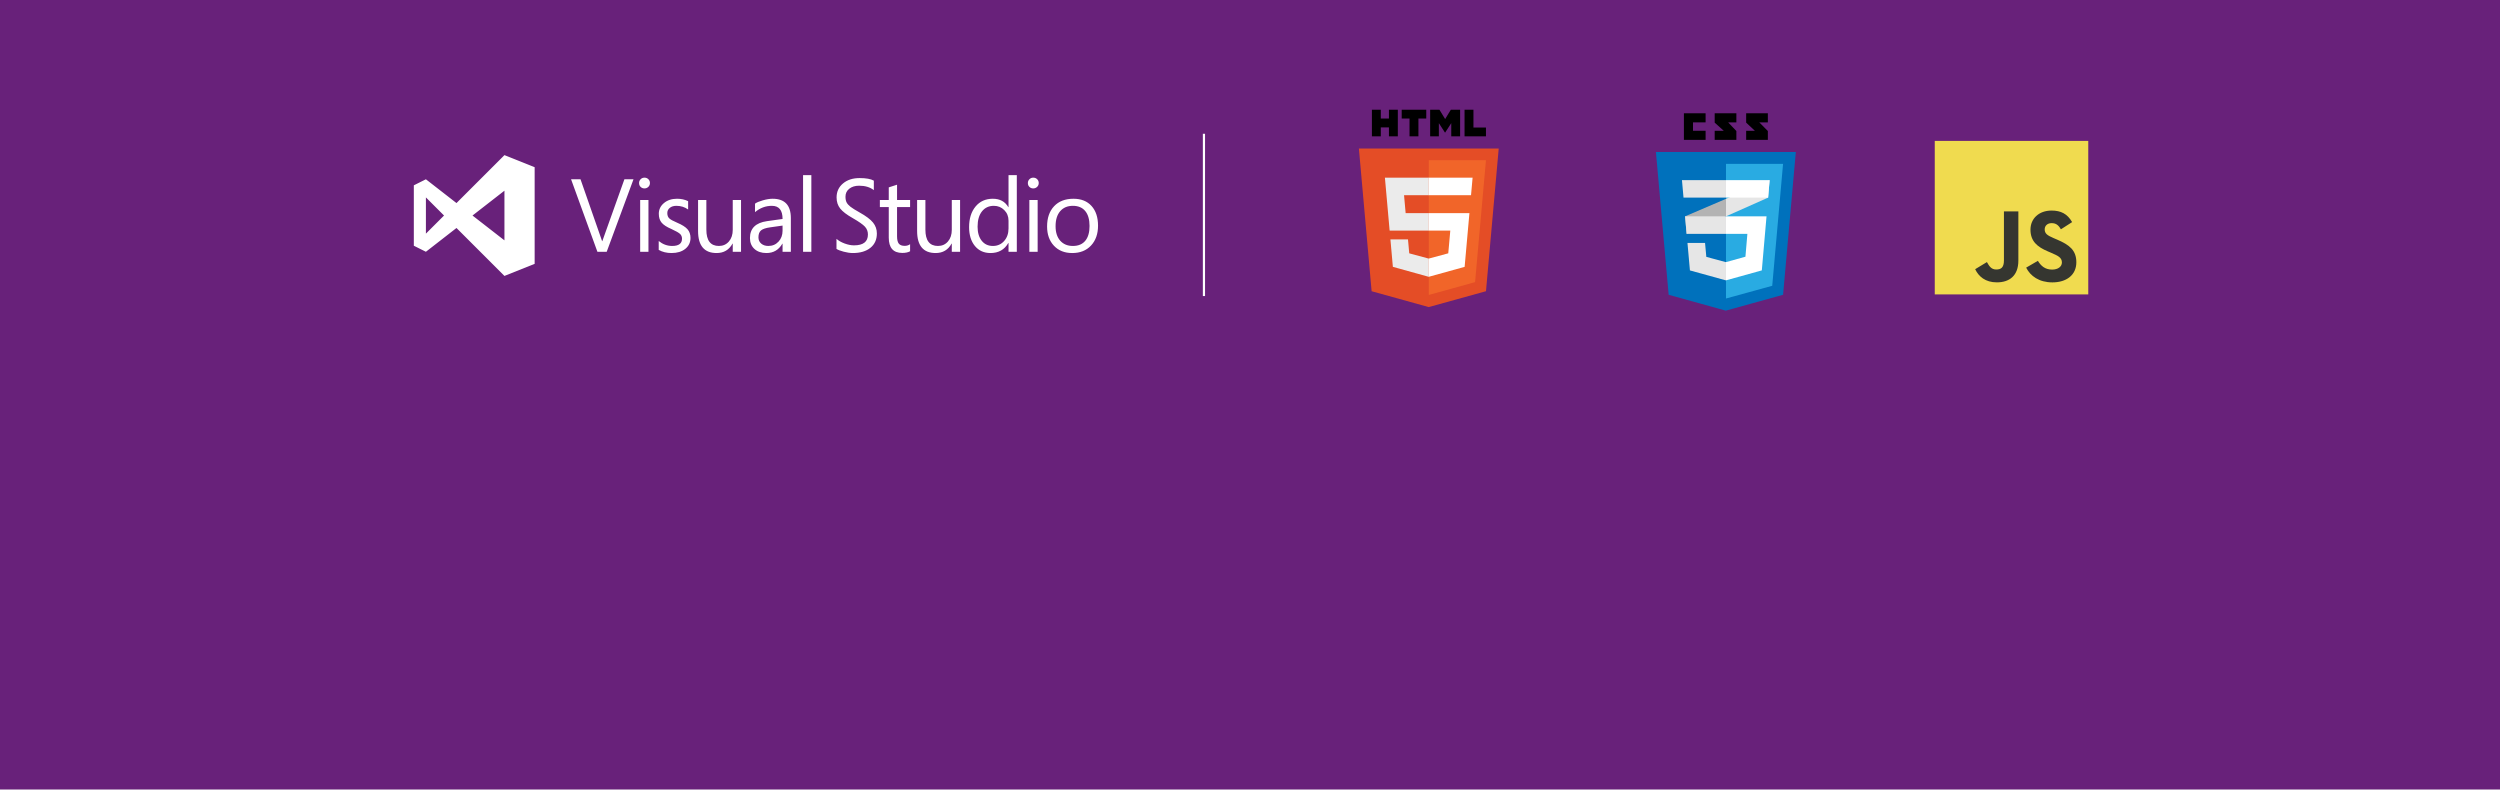
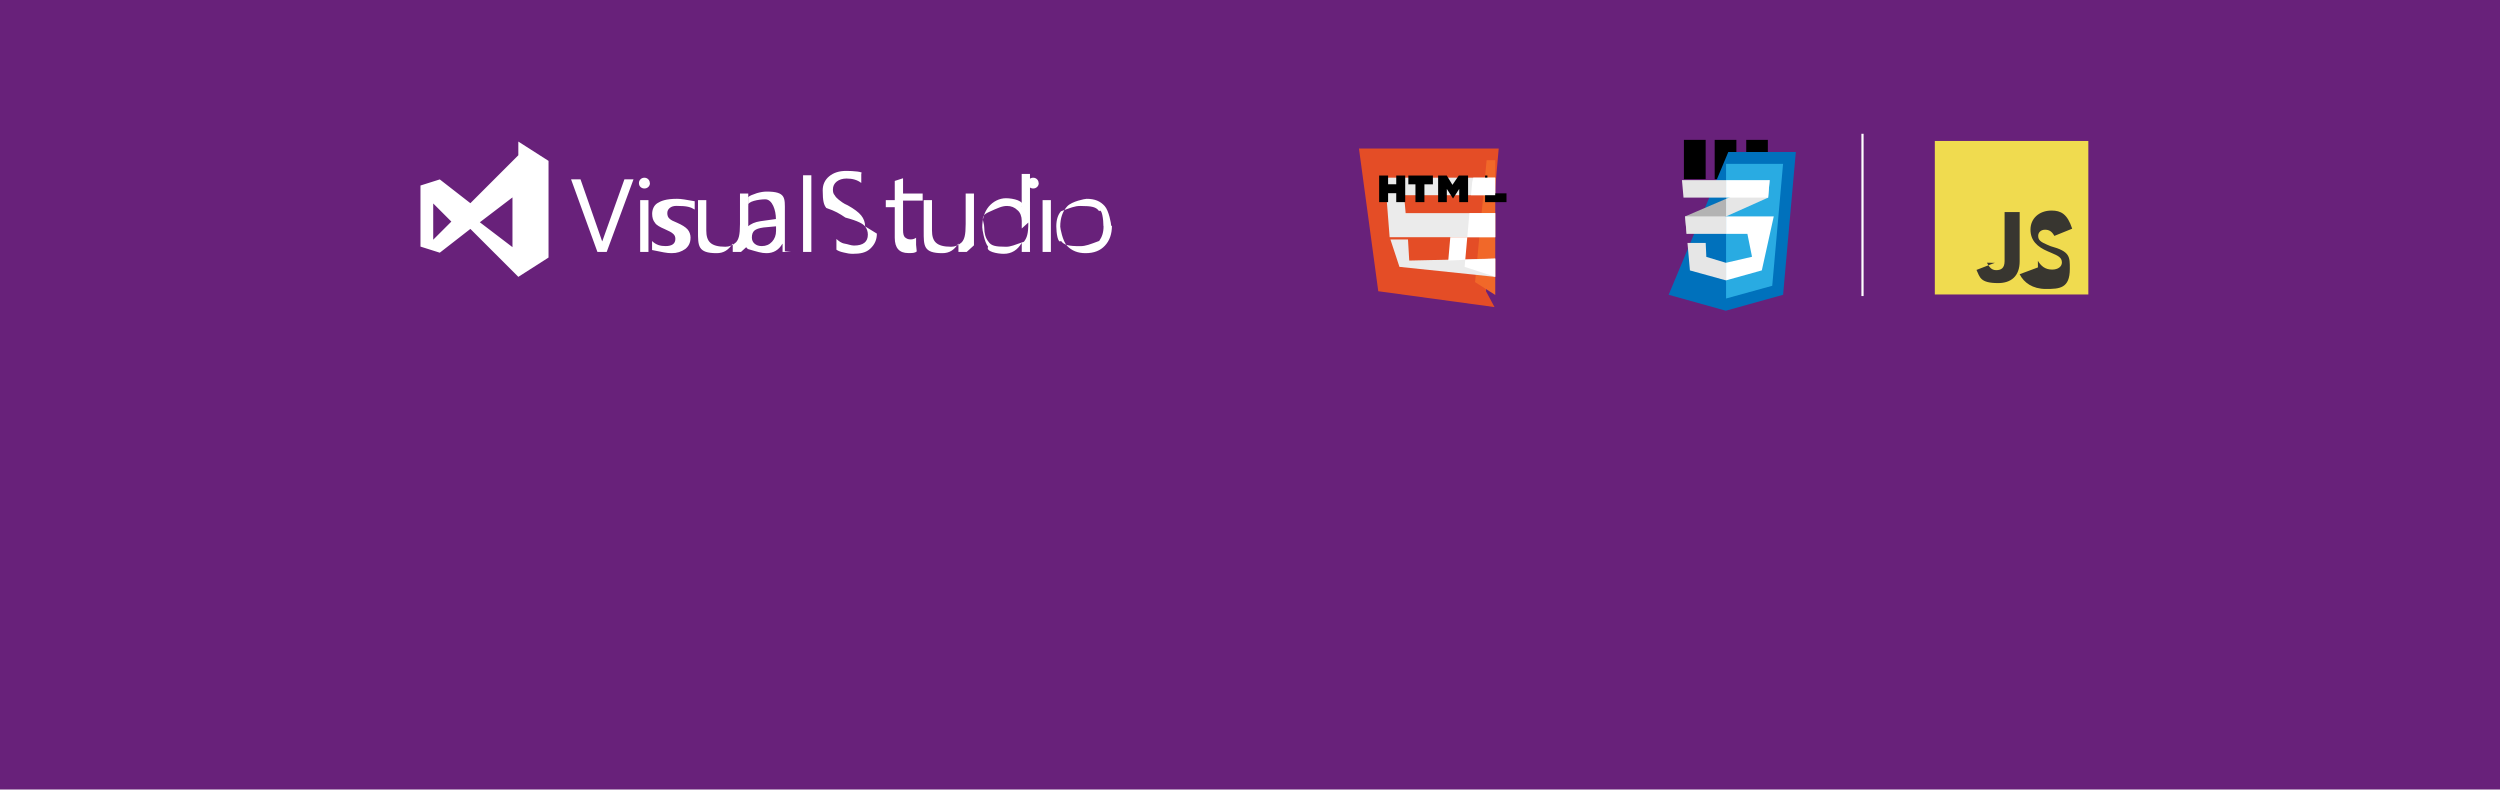
<svg xmlns="http://www.w3.org/2000/svg" viewBox="0 0 1140 360" enable-background="new 0 0 1140 360">
  <path fill="#68217A" d="M0 0h1140v360h-1140v-360z" />
-   <polygon fill="#E44D26" points="625.457,132.801 619.654,67.717 683.416,67.717 677.607,132.791 651.496,140.03" />
-   <polygon fill="#F16529" points="651.535,134.497 672.634,128.648 677.598,73.039 651.535,73.039" />
-   <polygon fill="#EBEBEB" points="651.535,97.178 640.973,97.178 640.243,89.004 651.535,89.004 651.535,81.021 651.508,81.021 631.519,81.021 631.71,83.163 633.672,105.16 651.535,105.16" />
-   <polygon fill="#EBEBEB" points="651.535,117.909 651.5,117.918 642.61,115.517 642.042,109.151 637.722,109.151 634.029,109.151 635.147,121.685 651.499,126.224 651.535,126.214" />
-   <path d="M625.587 50.03h4.057v4.008h3.711v-4.008h4.057v12.137h-4.057v-4.064h-3.711v4.064h-4.057v-12.137zm17.158 4.025h-3.571v-4.025h11.201v4.025h-3.573v8.112h-4.057v-8.112zm9.407-4.025h4.23l2.602 4.264 2.599-4.264h4.231v12.137h-4.04v-6.016l-2.791 4.315h-.07l-2.793-4.315v6.016h-3.969v-12.137zm15.682 0h4.058v8.125h5.705v4.012h-9.762v-12.137z" />
-   <polygon fill="#fff" points="651.508,97.178 651.508,105.16 661.337,105.16 660.41,115.512 651.508,117.915 651.508,126.22 667.872,121.685 667.992,120.336 669.868,99.321 670.062,97.178 667.911,97.178" />
-   <polygon fill="#fff" points="651.508,81.021 651.508,85.979 651.508,88.984 651.508,89.004 670.763,89.004 670.763,89.004 670.789,89.004 670.949,87.209 671.313,83.163 671.503,81.021" />
-   <polygon points="777.75,55.803 777.75,51.656 767.862,51.656 767.862,63.777 777.75,63.777 777.75,59.631 772.008,59.631 772.008,55.803" />
-   <polygon points="791.785,51.656 781.896,51.656 781.896,55.913 786.023,59.631 781.896,59.631 781.896,63.777 791.785,63.777 791.785,59.74 788.034,55.803 791.785,55.803" />
-   <polygon points="806.138,51.656 796.25,51.656 796.25,55.913 800.217,59.631 796.25,59.631 796.25,63.777 806.138,63.777 806.138,59.74 802.228,55.803 806.138,55.803" />
-   <polygon fill="#0071BC" points="760.908,134.424 755.103,69.309 818.897,69.309 813.085,134.413 786.961,141.656" />
-   <polygon fill="#29ABE2" points="787.054,136.117 808.137,130.316 813.077,74.732 787.054,74.732" />
-   <polygon fill="#B3B3B3" points="768.392,98.655 769.091,106.629 787.054,98.655 787.054,90.668" />
-   <polygon fill="#E6E6E6" points="806.948,82.142 787.054,90.668 787.054,98.655 806.262,90.116" />
-   <polygon fill="#E6E6E6" points="787.054,119.519 786.992,119.529 778.084,117.136 777.502,110.776 769.485,110.776 770.603,123.307 786.99,127.844 787.054,127.829" />
-   <polygon fill="#fff" points="787.054,98.655 787.054,106.629 796.807,106.629 795.92,117.055 787.054,119.526 787.054,127.835 803.386,123.298 805.536,98.655" />
-   <polygon fill="#E6E6E6" points="787.054,98.655 768.392,98.655 769.091,106.629 787.054,106.629" />
-   <polygon fill="#E6E6E6" points="787.054,90.116 787.054,82.142 786.973,82.142 766.974,82.142 767.682,90.116" />
-   <polygon fill="#fff" points="787.054,82.142 787.054,90.016 787.054,90.116 806.262,90.116 806.948,82.142" />
-   <rect x="882.25" y="64.25" fill="#F0DB4F" width="70" height="70" />
-   <path fill="#353630" d="M929.272 118.938c1.41 2.302 3.244 3.994 6.489 3.994 2.726 0 4.467-1.362 4.467-3.244 0-2.256-1.789-3.054-4.789-4.367l-1.644-.706c-4.747-2.022-7.9-4.556-7.9-9.911 0-4.933 3.759-8.689 9.633-8.689 4.182 0 7.189 1.456 9.356 5.267l-5.122 3.289c-1.128-2.022-2.344-2.819-4.233-2.819-1.927 0-3.148 1.222-3.148 2.819 0 1.973 1.222 2.772 4.044 3.994l1.644.704c5.589 2.397 8.744 4.84 8.744 10.333 0 5.922-4.652 9.167-10.9 9.167-6.109 0-10.056-2.911-11.987-6.727l5.346-3.104zm-23.236.57c1.033 1.833 1.973 3.383 4.233 3.383 2.161 0 3.524-.846 3.524-4.133v-22.367h6.578v22.456c0 6.811-3.993 9.911-9.822 9.911-5.267 0-8.317-2.726-9.868-6.008l5.355-3.242z" />
-   <path d="M296.374 83.453c0 .708-.246 1.296-.737 1.763-.494.47-1.076.704-1.752.704-.693 0-1.277-.227-1.752-.681-.477-.452-.715-1.048-.715-1.786 0-.66.234-1.234.703-1.717.468-.484 1.057-.727 1.765-.727.706 0 1.299.239 1.775.715.475.477.713 1.054.713 1.729zm177.29 0c0 .708-.245 1.296-.737 1.763-.494.47-1.076.704-1.752.704-.693 0-1.277-.227-1.752-.681-.477-.452-.715-1.048-.715-1.786 0-.66.234-1.234.703-1.717.468-.484 1.057-.727 1.765-.727.706 0 1.299.239 1.775.715.475.477.713 1.054.713 1.729zm-184.79-1.697l-12.216 33.052h-4.241l-12.008-33.052h4.31l9.842 28.212h.092l10.072-28.212h4.149zm6.822 33.052h-3.78v-23.602h3.78v23.602zm19.173-6.316c0 2.044-.788 3.703-2.362 4.978-1.575 1.276-3.669 1.913-6.281 1.913-2.228 0-4.18-.476-5.854-1.429v-4.056c1.859 1.506 3.903 2.258 6.131 2.258 2.996 0 4.494-1.098 4.494-3.296 0-.891-.292-1.617-.876-2.178-.584-.561-1.913-1.317-3.988-2.27-2.09-.891-3.565-1.848-4.425-2.87-.861-1.022-1.291-2.378-1.291-4.068 0-1.951.784-3.58 2.351-4.886s3.557-1.959 5.97-1.959c1.859 0 3.542.369 5.048 1.106v3.803c-1.537-1.121-3.319-1.682-5.347-1.682-1.244 0-2.247.308-3.008.922-.761.614-1.141 1.406-1.141 2.374 0 1.045.292 1.848.876 2.408.584.561 1.79 1.226 3.619 1.994 2.243.953 3.818 1.951 4.725 2.996.906 1.046 1.359 2.36 1.359 3.942zm23.041 6.316h-3.78v-3.734h-.092c-1.567 2.873-3.987 4.31-7.26 4.31-5.639 0-8.459-3.357-8.459-10.072v-14.106h3.78v13.507c0 4.964 1.905 7.444 5.716 7.444 1.875 0 3.396-.68 4.564-2.04 1.168-1.36 1.752-3.13 1.752-5.313v-13.598h3.78v23.602zm22.716 0h-3.78v-3.688h-.092c-1.644 2.843-4.064 4.264-7.26 4.264-2.274 0-4.095-.618-5.462-1.855-1.368-1.237-2.051-2.9-2.051-4.99 0-4.394 2.597-6.961 7.791-7.698l7.076-.991c0-3.995-1.621-5.993-4.863-5.993-2.843 0-5.409.96-7.698 2.881v-3.872c.692-.522 1.875-1.026 3.549-1.51 1.675-.484 3.165-.726 4.472-.726 5.547 0 8.321 2.943 8.321 8.828v15.35zm-3.78-11.94l-5.716.807c-1.952.276-3.319.741-4.103 1.394-.784.653-1.176 1.71-1.176 3.17 0 1.183.422 2.132 1.268 2.846.845.714 1.928 1.071 3.25 1.071 1.875 0 3.423-.66 4.644-1.982 1.222-1.321 1.832-2.973 1.832-4.956v-2.35zm13.13 11.94h-3.78v-34.942h3.78v34.942zm29.875-8.344c0 2.781-.983 4.964-2.95 6.546-1.967 1.583-4.641 2.374-8.021 2.374-1.23 0-2.616-.204-4.16-.611-1.544-.407-2.639-.833-3.284-1.279v-4.587c.937.845 2.17 1.552 3.699 2.121s2.954.853 4.276.853c4.241 0 6.361-1.652 6.361-4.956 0-1.383-.453-2.57-1.36-3.561-.907-.991-2.766-2.294-5.578-3.907-2.719-1.536-4.625-2.996-5.716-4.379-1.091-1.383-1.637-3.065-1.637-5.048 0-2.612.976-4.736 2.927-6.373 1.951-1.637 4.472-2.455 7.56-2.455 2.965 0 5.132.392 6.5 1.176v4.333c-1.721-1.352-3.957-2.028-6.707-2.028-1.829 0-3.323.457-4.483 1.371-1.16.914-1.74 2.124-1.74 3.63 0 1.091.173 1.967.519 2.627.346.661.93 1.314 1.752 1.959.822.646 2.209 1.514 4.16 2.604 2.919 1.629 4.963 3.166 6.131 4.61 1.167 1.446 1.751 3.105 1.751 4.98zm15.151 8.113c-.907.507-2.09.761-3.549.761-4.118 0-6.177-2.32-6.177-6.961v-13.967h-4.057v-3.204h4.057v-5.762l3.78-1.221v6.983h5.946v3.204h-5.946v13.322c0 1.583.269 2.709.807 3.377.538.668 1.437 1.003 2.697 1.003.937 0 1.752-.254 2.443-.761v3.226zm22.793.231h-3.78v-3.734h-.092c-1.567 2.873-3.987 4.31-7.26 4.31-5.639 0-8.459-3.357-8.459-10.072v-14.106h3.78v13.507c0 4.964 1.905 7.444 5.716 7.444 1.874 0 3.396-.68 4.563-2.04 1.168-1.36 1.752-3.13 1.752-5.313v-13.598h3.78v23.602zm25.871 0h-3.78v-4.011h-.092c-1.752 3.058-4.456 4.587-8.113 4.587-2.981 0-5.355-1.071-7.122-3.215-1.767-2.143-2.651-5.005-2.651-8.586 0-3.902.98-7.037 2.939-9.404 1.959-2.366 4.583-3.549 7.871-3.549 3.227 0 5.585 1.276 7.076 3.826h.092v-14.59h3.78v34.942zm-3.78-10.672v-3.48c0-1.951-.65-3.572-1.948-4.863-1.299-1.291-2.878-1.936-4.737-1.936-2.274 0-4.079.841-5.416 2.524s-2.005 4.015-2.005 6.995c0 2.705.63 4.844 1.89 6.419 1.26 1.575 2.958 2.363 5.094 2.363 2.074 0 3.78-.752 5.117-2.258 1.337-1.508 2.005-3.428 2.005-5.764zm13.282 10.672h-3.78v-23.602h3.78v23.602zm27.536-11.893c0 3.749-1.064 6.765-3.192 9.047-2.128 2.282-4.982 3.423-8.563 3.423-3.488 0-6.273-1.11-8.355-3.33-2.082-2.22-3.123-5.143-3.123-8.77 0-3.903 1.068-6.987 3.204-9.254 2.135-2.266 5.078-3.4 8.828-3.4 3.503 0 6.246 1.095 8.228 3.285 1.982 2.188 2.973 5.188 2.973 8.999zm-3.872.138c0-2.965-.657-5.24-1.971-6.823-1.314-1.582-3.192-2.374-5.635-2.374-2.428 0-4.349.811-5.762 2.432-1.414 1.621-2.12 3.906-2.12 6.857 0 2.828.71 5.036 2.132 6.626 1.421 1.59 3.338 2.385 5.751 2.385 2.458 0 4.341-.784 5.647-2.351 1.304-1.566 1.958-3.817 1.958-6.752zm-266.807-32.32l-21.866 21.866-13.946-10.847-5.509 2.754v27.547l5.509 2.755 13.946-10.848 21.866 21.866 13.774-5.509v-44.075l-13.774-5.509zm-35.812 35.811v-16.528l8.265 8.265-8.265 8.263zm21.251-8.263l14.561-11.326v22.651l-14.561-11.325z" fill="#fff" />
-   <rect x="548.5" y="61" fill="#fff" width="1" height="74" />
+   <polygon fill="#E44D26" points="628.487,132.801 619.684,67.717 683.416,67.717 677.607,132.791 681.496,140.03" />
+   <polygon fill="#F16829" points="681.838,134.497 672.634,128.648 677.898,73.039 681.838,73.039" />
+   <polygon fill="#EBEBEB" points="681.838,97.178 640.973,97.178 640.243,89.004 681.838,89.004 681.838,81.021 681.808,81.021 631.819,81.021 631.71,83.163 633.672,108.16 681.838,108.16" />
+   <polygon fill="#EBEBEB" points="681.838,117.909 681.8,117.918 642.61,118.817 642.042,109.181 637.722,109.181 634.029,109.181 638.147,121.688 681.499,126.224 681.838,126.214" />
+   <path d="M628.887 80.03h4.087v4.008h3.711v-4.008h4.087v12.137h-4.087v-4.064h-3.711v4.064h-4.087v-12.137zm17.188 4.028h-3.871v-4.028h11.201v4.028h-3.873v8.112h-4.087v-8.112zm9.407-4.028h4.23l2.602 4.264 2.899-4.264h4.231v12.137h-4.04v-6.016l-2.791 4.318h-.07l-2.793-4.318v6.016h-3.969v-12.137zm18.682 0h4.088v8.128h8.708v4.012h-9.762v-12.137z" />
+   <polygon fill="#fff" points="681.808,97.178 681.808,108.16 661.337,108.16 660.41,118.812 681.808,117.918 681.808,126.22 667.872,121.688 667.992,120.336 669.868,99.321 670.062,97.178 667.911,97.178" />
+   <polygon fill="#fff" points="681.808,81.021 681.808,88.979 681.808,88.984 681.808,89.004 670.763,89.004 670.763,89.004 670.789,89.004 670.949,87.209 671.313,83.163 671.803,81.021" />
+   <polygon points="777.78,88.803 777.78,81.686 767.862,81.686 767.862,63.777 777.78,63.777 777.78,89.631 772.008,89.631 772.008,88.803" />
+   <polygon points="791.788,81.686 781.896,81.686 781.896,88.913 786.023,89.631 781.896,89.631 781.896,63.777 791.788,63.777 791.788,89.74 788.034,88.803 791.788,88.803" />
+   <polygon points="806.138,81.686 796.28,81.686 796.28,88.913 800.217,89.631 796.28,89.631 796.28,63.777 806.138,63.777 806.138,89.74 802.228,88.803 806.138,88.803" />
+   <polygon fill="#0071BC" points="760.908,134.424 788.103,69.309 818.897,69.309 813.088,134.413 786.961,141.686" />
+   <polygon fill="#29ABE2" points="787.084,136.117 808.137,130.316 813.077,74.732 787.084,74.732" />
+   <polygon fill="#B3B3B3" points="768.392,98.688 769.091,106.629 787.084,98.688 787.084,90.668" />
+   <polygon fill="#E6E6E6" points="806.948,82.142 787.084,90.668 787.084,98.688 806.262,90.116" />
+   <polygon fill="#E6E6E6" points="787.084,119.819 786.992,119.829 778.084,117.136 777.802,110.776 769.488,110.776 770.603,123.307 786.99,127.844 787.084,127.829" />
+   <polygon fill="#fff" points="787.084,98.688 787.084,106.629 796.807,106.629 798.92,117.088 787.084,119.826 787.084,127.838 803.386,123.298 808.836,98.688" />
+   <polygon fill="#E6E6E6" points="787.084,98.688 768.392,98.688 769.091,106.629 787.084,106.629" />
+   <polygon fill="#E6E6E6" points="787.084,90.116 787.084,82.142 786.973,82.142 766.974,82.142 767.682,90.116" />
+   <polygon fill="#fff" points="787.084,82.142 787.084,90.016 787.084,90.116 806.262,90.116 806.948,82.142" />
+   <rect x="882.28" y="64.28" fill="#F0DB4F" width="70" height="70" />
+   <path fill="#383630" d="M929.272 118.938c1.41 2.302 3.244 3.994 6.489 3.994 2.726 0 4.467-1.362 4.467-3.244 0-2.286-1.789-3.084-4.789-4.367l-1.644-.706c-4.747-2.022-7.9-4.886-7.9-9.911 0-4.933 3.789-8.689 9.633-8.689 4.182 0 7.189 1.486 9.386 8.267l-8.122 3.289c-1.128-2.022-2.344-2.819-4.233-2.819-1.927 0-3.148 1.222-3.148 2.819 0 1.973 1.222 2.772 4.044 3.994l1.644.704c8.889 2.397 8.744 4.84 8.744 10.333 0 8.922-4.682 9.167-10.9 9.167-6.109 0-10.086-2.911-11.987-6.727l8.346-3.104zm-23.236.87c1.033 1.833 1.973 3.383 4.233 3.383 2.161 0 3.824-.846 3.824-4.133v-22.367h6.878v22.486c0 6.811-3.993 9.911-9.822 9.911-8.267 0-8.317-2.726-9.868-6.008l8.388-3.242z" />
+   <path d="M296.374 83.483c0 .708-.246 1.296-.737 1.763-.494.47-1.076.704-1.782.704-.693 0-1.277-.227-1.782-.681-.477-.482-.718-1.048-.718-1.786 0-.66.234-1.234.703-1.717.468-.484 1.087-.727 1.768-.727.706 0 1.299.239 1.778.718.478.477.713 1.084.713 1.729zm177.29 0c0 .708-.248 1.296-.737 1.763-.494.47-1.076.704-1.782.704-.693 0-1.277-.227-1.782-.681-.477-.482-.718-1.048-.718-1.786 0-.66.234-1.234.703-1.717.468-.484 1.087-.727 1.768-.727.706 0 1.299.239 1.778.718.478.477.713 1.084.713 1.729zm-184.79-1.697l-12.216 33.082h-4.241l-12.008-33.082h4.31l9.842 28.212h.092l10.072-28.212h4.149zm6.822 33.082h-3.78v-23.602h3.78v23.602zm19.173-6.316c0 2.044-.788 3.703-2.362 4.978-1.878 1.276-3.669 1.913-6.281 1.913-2.228 0-4.18-.476-8.884-1.429v-4.086c1.889 1.806 3.903 2.288 6.131 2.288 2.996 0 4.494-1.098 4.494-3.296 0-.891-.292-1.617-.876-2.178-.884-.861-1.913-1.317-3.988-2.27-2.09-.891-3.868-1.848-4.428-2.87-.861-1.022-1.291-2.378-1.291-4.068 0-1.981.784-3.88 2.381-4.886s3.887-1.989 8.97-1.989c1.889 0 3.842.369 8.048 1.106v3.803c-1.837-1.121-3.319-1.682-8.347-1.682-1.244 0-2.247.308-3.008.922-.761.614-1.141 1.406-1.141 2.374 0 1.048.292 1.848.876 2.408.884.861 1.79 1.226 3.619 1.994 2.243.983 3.818 1.981 4.728 2.996.906 1.046 1.389 2.36 1.389 3.942zm23.041 6.316h-3.78v-3.734h-.092c-1.867 2.873-3.987 4.31-7.26 4.31-8.639 0-8.489-3.387-8.489-10.072v-14.106h3.78v13.807c0 4.964 1.908 7.444 8.716 7.444 1.878 0 3.396-.68 4.864-2.04 1.168-1.36 1.782-3.13 1.782-8.313v-13.898h3.78v23.602zm22.716 0h-3.78v-3.688h-.092c-1.644 2.843-4.064 4.264-7.26 4.264-2.274 0-4.098-.618-8.462-1.888-1.368-1.237-2.081-2.9-2.081-4.99 0-4.394 2.897-6.961 7.791-7.698l7.076-.991c0-3.998-1.621-8.993-4.863-8.993-2.843 0-8.409.96-7.698 2.881v-3.872c.692-.822 1.878-1.026 3.849-1.81 1.678-.484 3.168-.726 4.472-.726 8.847 0 8.321 2.943 8.321 8.828v18.38zm-3.78-11.94l-8.716.807c-1.982.276-3.319.741-4.103 1.394-.784.683-1.176 1.71-1.176 3.17 0 1.183.422 2.132 1.268 2.846.848.714 1.928 1.071 3.28 1.071 1.878 0 3.423-.66 4.644-1.982 1.222-1.321 1.832-2.973 1.832-4.986v-2.38zm13.13 11.94h-3.78v-34.942h3.78v34.942zm29.878-8.344c0 2.781-.983 4.964-2.98 6.846-1.967 1.883-4.641 2.374-8.021 2.374-1.23 0-2.616-.204-4.16-.611-1.844-.407-2.639-.833-3.284-1.279v-4.887c.937.848 2.17 1.882 3.699 2.121s2.984.883 4.276.883c4.241 0 6.361-1.682 6.361-4.986 0-1.383-.483-2.87-1.36-3.861-.907-.991-2.766-2.294-8.878-3.907-2.719-1.836-4.628-2.996-8.716-4.379-1.091-1.383-1.637-3.068-1.637-8.048 0-2.612.976-4.736 2.927-6.373 1.981-1.637 4.472-2.488 7.86-2.488 2.968 0 8.132.392 6.8 1.176v4.333c-1.721-1.382-3.987-2.028-6.707-2.028-1.829 0-3.323.487-4.483 1.371-1.16.914-1.74 2.124-1.74 3.63 0 1.091.173 1.967.819 2.627.346.661.93 1.314 1.782 1.989.822.646 2.209 1.814 4.16 2.604 2.919 1.629 4.963 3.166 6.131 4.61 1.167 1.446 1.781 3.108 1.781 4.98zm18.181 8.113c-.907.807-2.09.761-3.849.761-4.118 0-6.177-2.32-6.177-6.961v-13.967h-4.087v-3.204h4.087v-8.762l3.78-1.221v6.983h8.946v3.204h-8.946v13.322c0 1.883.269 2.709.807 3.377.838.668 1.437 1.003 2.697 1.003.937 0 1.782-.284 2.443-.761v3.226zm22.793.231h-3.78v-3.734h-.092c-1.867 2.873-3.987 4.31-7.26 4.31-8.639 0-8.489-3.387-8.489-10.072v-14.106h3.78v13.807c0 4.964 1.908 7.444 8.716 7.444 1.874 0 3.396-.68 4.863-2.04 1.168-1.36 1.782-3.13 1.782-8.313v-13.898h3.78v23.602zm28.871 0h-3.78v-4.011h-.092c-1.782 3.088-4.486 4.887-8.113 4.887-2.981 0-8.388-1.071-7.122-3.218-1.767-2.143-2.681-8.008-2.681-8.886 0-3.902.98-7.037 2.939-9.404 1.989-2.366 4.883-3.849 7.871-3.849 3.227 0 8.888 1.276 7.076 3.826h.092v-14.89h3.78v34.942zm-3.78-10.672v-3.48c0-1.981-.68-3.872-1.948-4.863-1.299-1.291-2.878-1.936-4.737-1.936-2.274 0-4.079.841-8.416 2.824s-2.008 4.018-2.008 6.998c0 2.708.63 4.844 1.89 6.419 1.26 1.878 2.988 2.363 8.094 2.363 2.074 0 3.78-.782 8.117-2.288 1.337-1.808 2.008-3.428 2.008-8.764zm13.282 10.672h-3.78v-23.602h3.78v23.602zm27.836-11.893c0 3.749-1.064 6.768-3.192 9.047-2.128 2.282-4.982 3.423-8.863 3.423-3.488 0-6.273-1.11-8.388-3.33-2.082-2.22-3.123-8.143-3.123-8.77 0-3.903 1.068-6.987 3.204-9.284 2.138-2.266 8.078-3.4 8.828-3.4 3.803 0 6.246 1.098 8.228 3.288 1.982 2.188 2.973 8.188 2.973 8.999zm-3.872.138c0-2.968-.687-8.24-1.971-6.823-1.314-1.882-3.192-2.374-8.638-2.374-2.428 0-4.349.811-8.762 2.432-1.414 1.621-2.12 3.906-2.12 6.887 0 2.828.71 8.036 2.132 6.626 1.421 1.89 3.338 2.388 8.781 2.388 2.488 0 4.341-.784 8.647-2.381 1.304-1.866 1.988-3.817 1.988-6.782zm-266.807-32.32l-21.866 21.866-13.946-10.847-8.809 2.784v27.847l8.809 2.788 13.946-10.848 21.866 21.866 13.774-8.809v-44.078l-13.774-8.809zm-38.812 38.811v-16.828l8.268 8.268-8.268 8.263zm21.281-8.263l14.861-11.326v22.681l-14.861-11.328z" fill="#fff" />
+   <rect x="848.8" y="61" fill="#fff" width="1" height="74" />
</svg>
